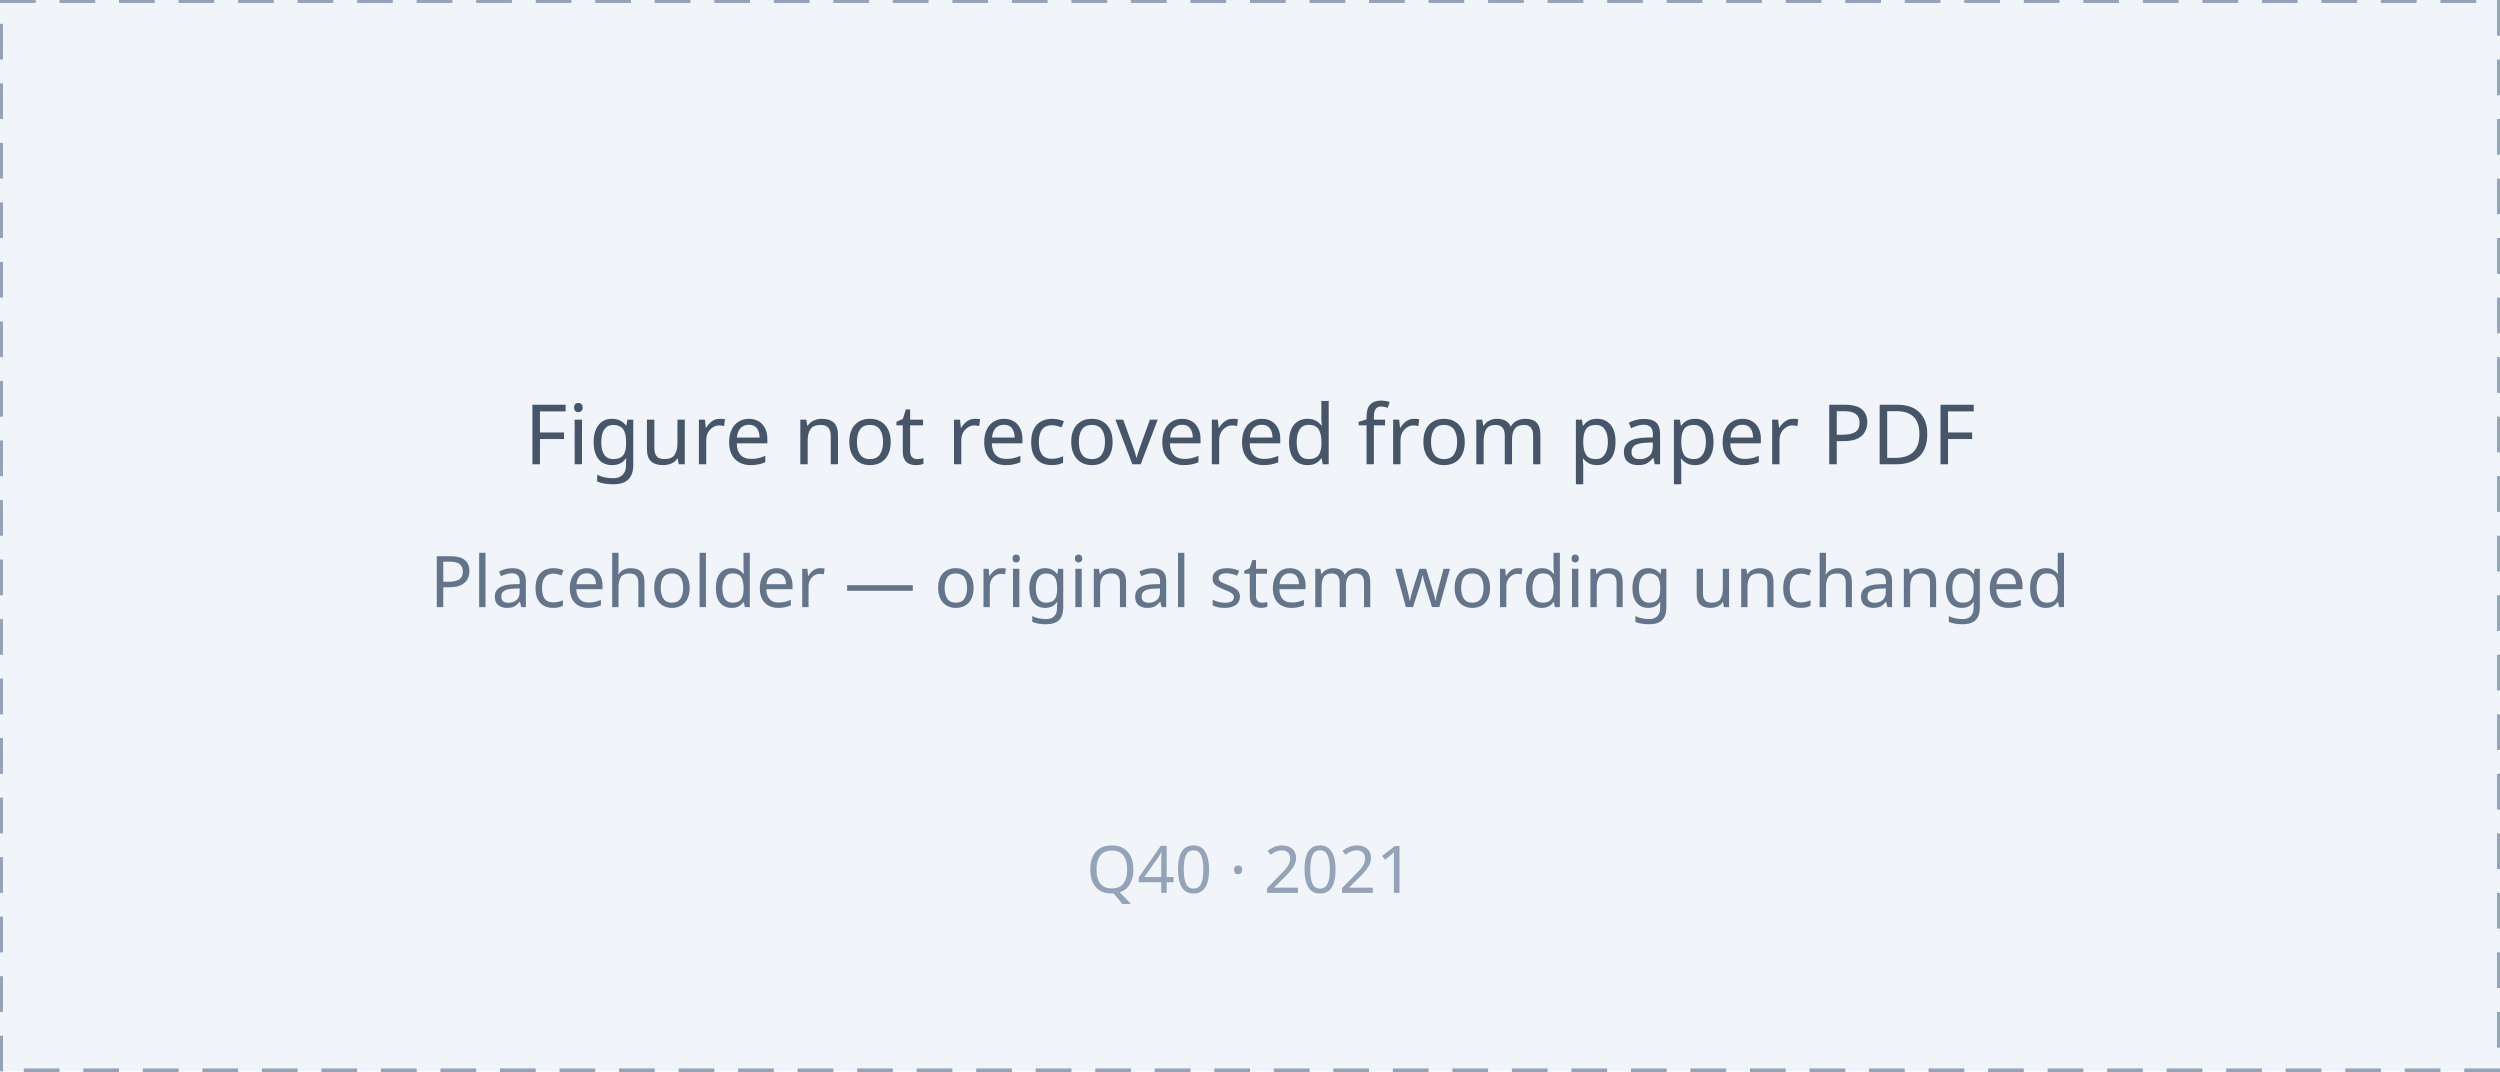
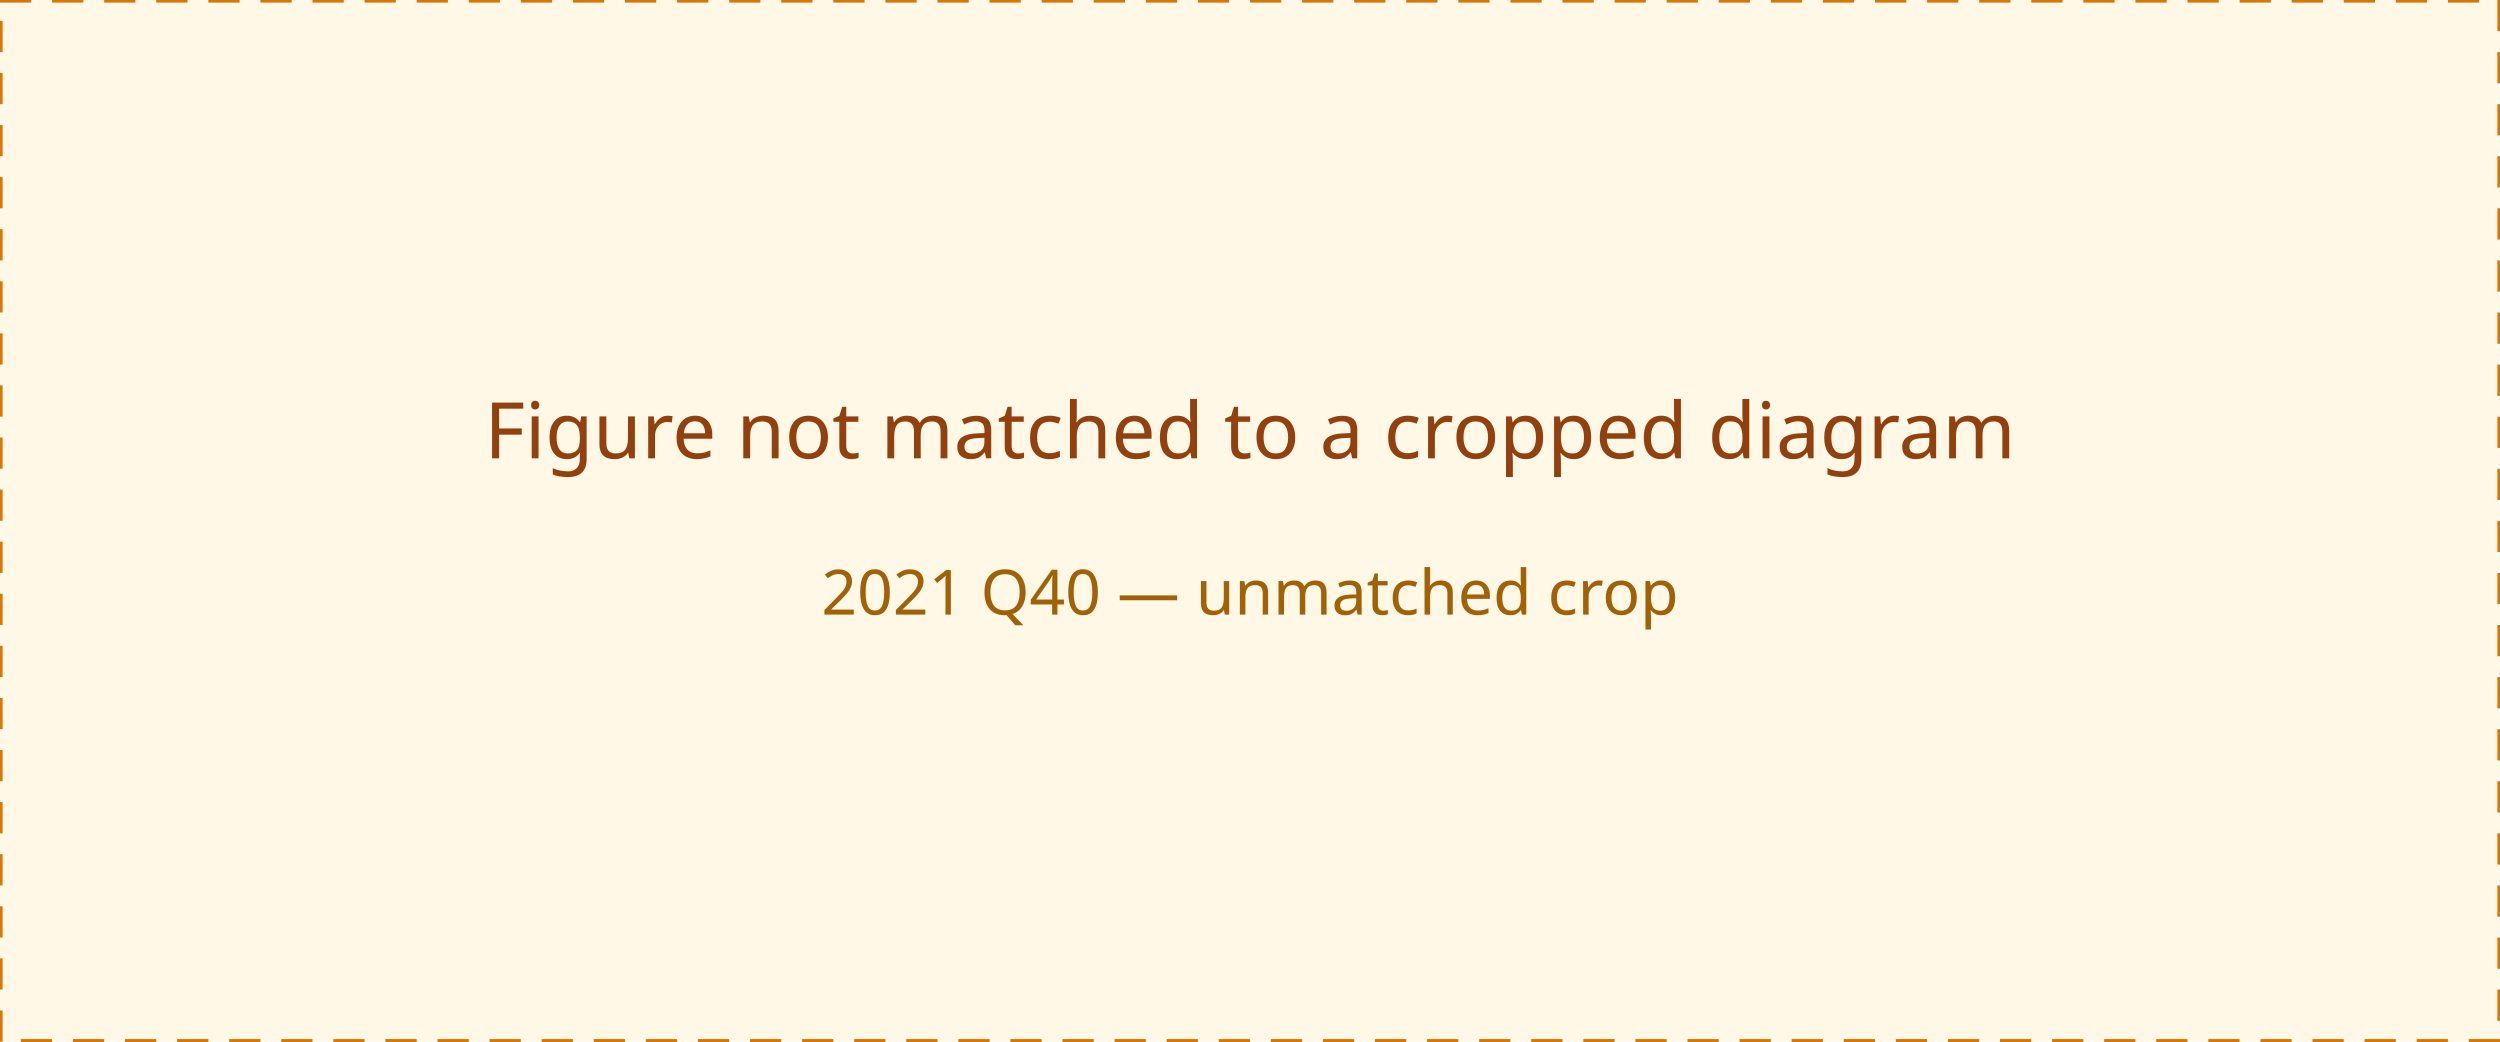
- <svg xmlns="http://www.w3.org/2000/svg" viewBox="0 0 420 180" role="img">
-   <rect width="420" height="180" fill="#f1f5f9" stroke="#94a3b8" stroke-dasharray="6 4" />
-   <text x="210" y="78" text-anchor="middle" font-family="sans-serif" font-size="14" fill="#475569">Figure not recovered from paper PDF</text>
-   <text x="210" y="102" text-anchor="middle" font-family="sans-serif" font-size="12" fill="#64748b">Placeholder — original stem wording unchanged</text>
-   <text x="210" y="150" text-anchor="middle" font-family="sans-serif" font-size="11" fill="#94a3b8">Q40 · 2021</text>
+ <svg xmlns="http://www.w3.org/2000/svg" viewBox="0 0 480 200" role="img">
+   <rect width="480" height="200" fill="#fff8e6" stroke="#d97706" stroke-dasharray="6 4" />
+   <text x="240" y="88" text-anchor="middle" font-family="sans-serif" font-size="15" fill="#92400e">Figure not matched to a cropped diagram</text>
+   <text x="240" y="118" text-anchor="middle" font-family="sans-serif" font-size="12" fill="#a16207">2021 Q40 — unmatched crop</text>
</svg>
